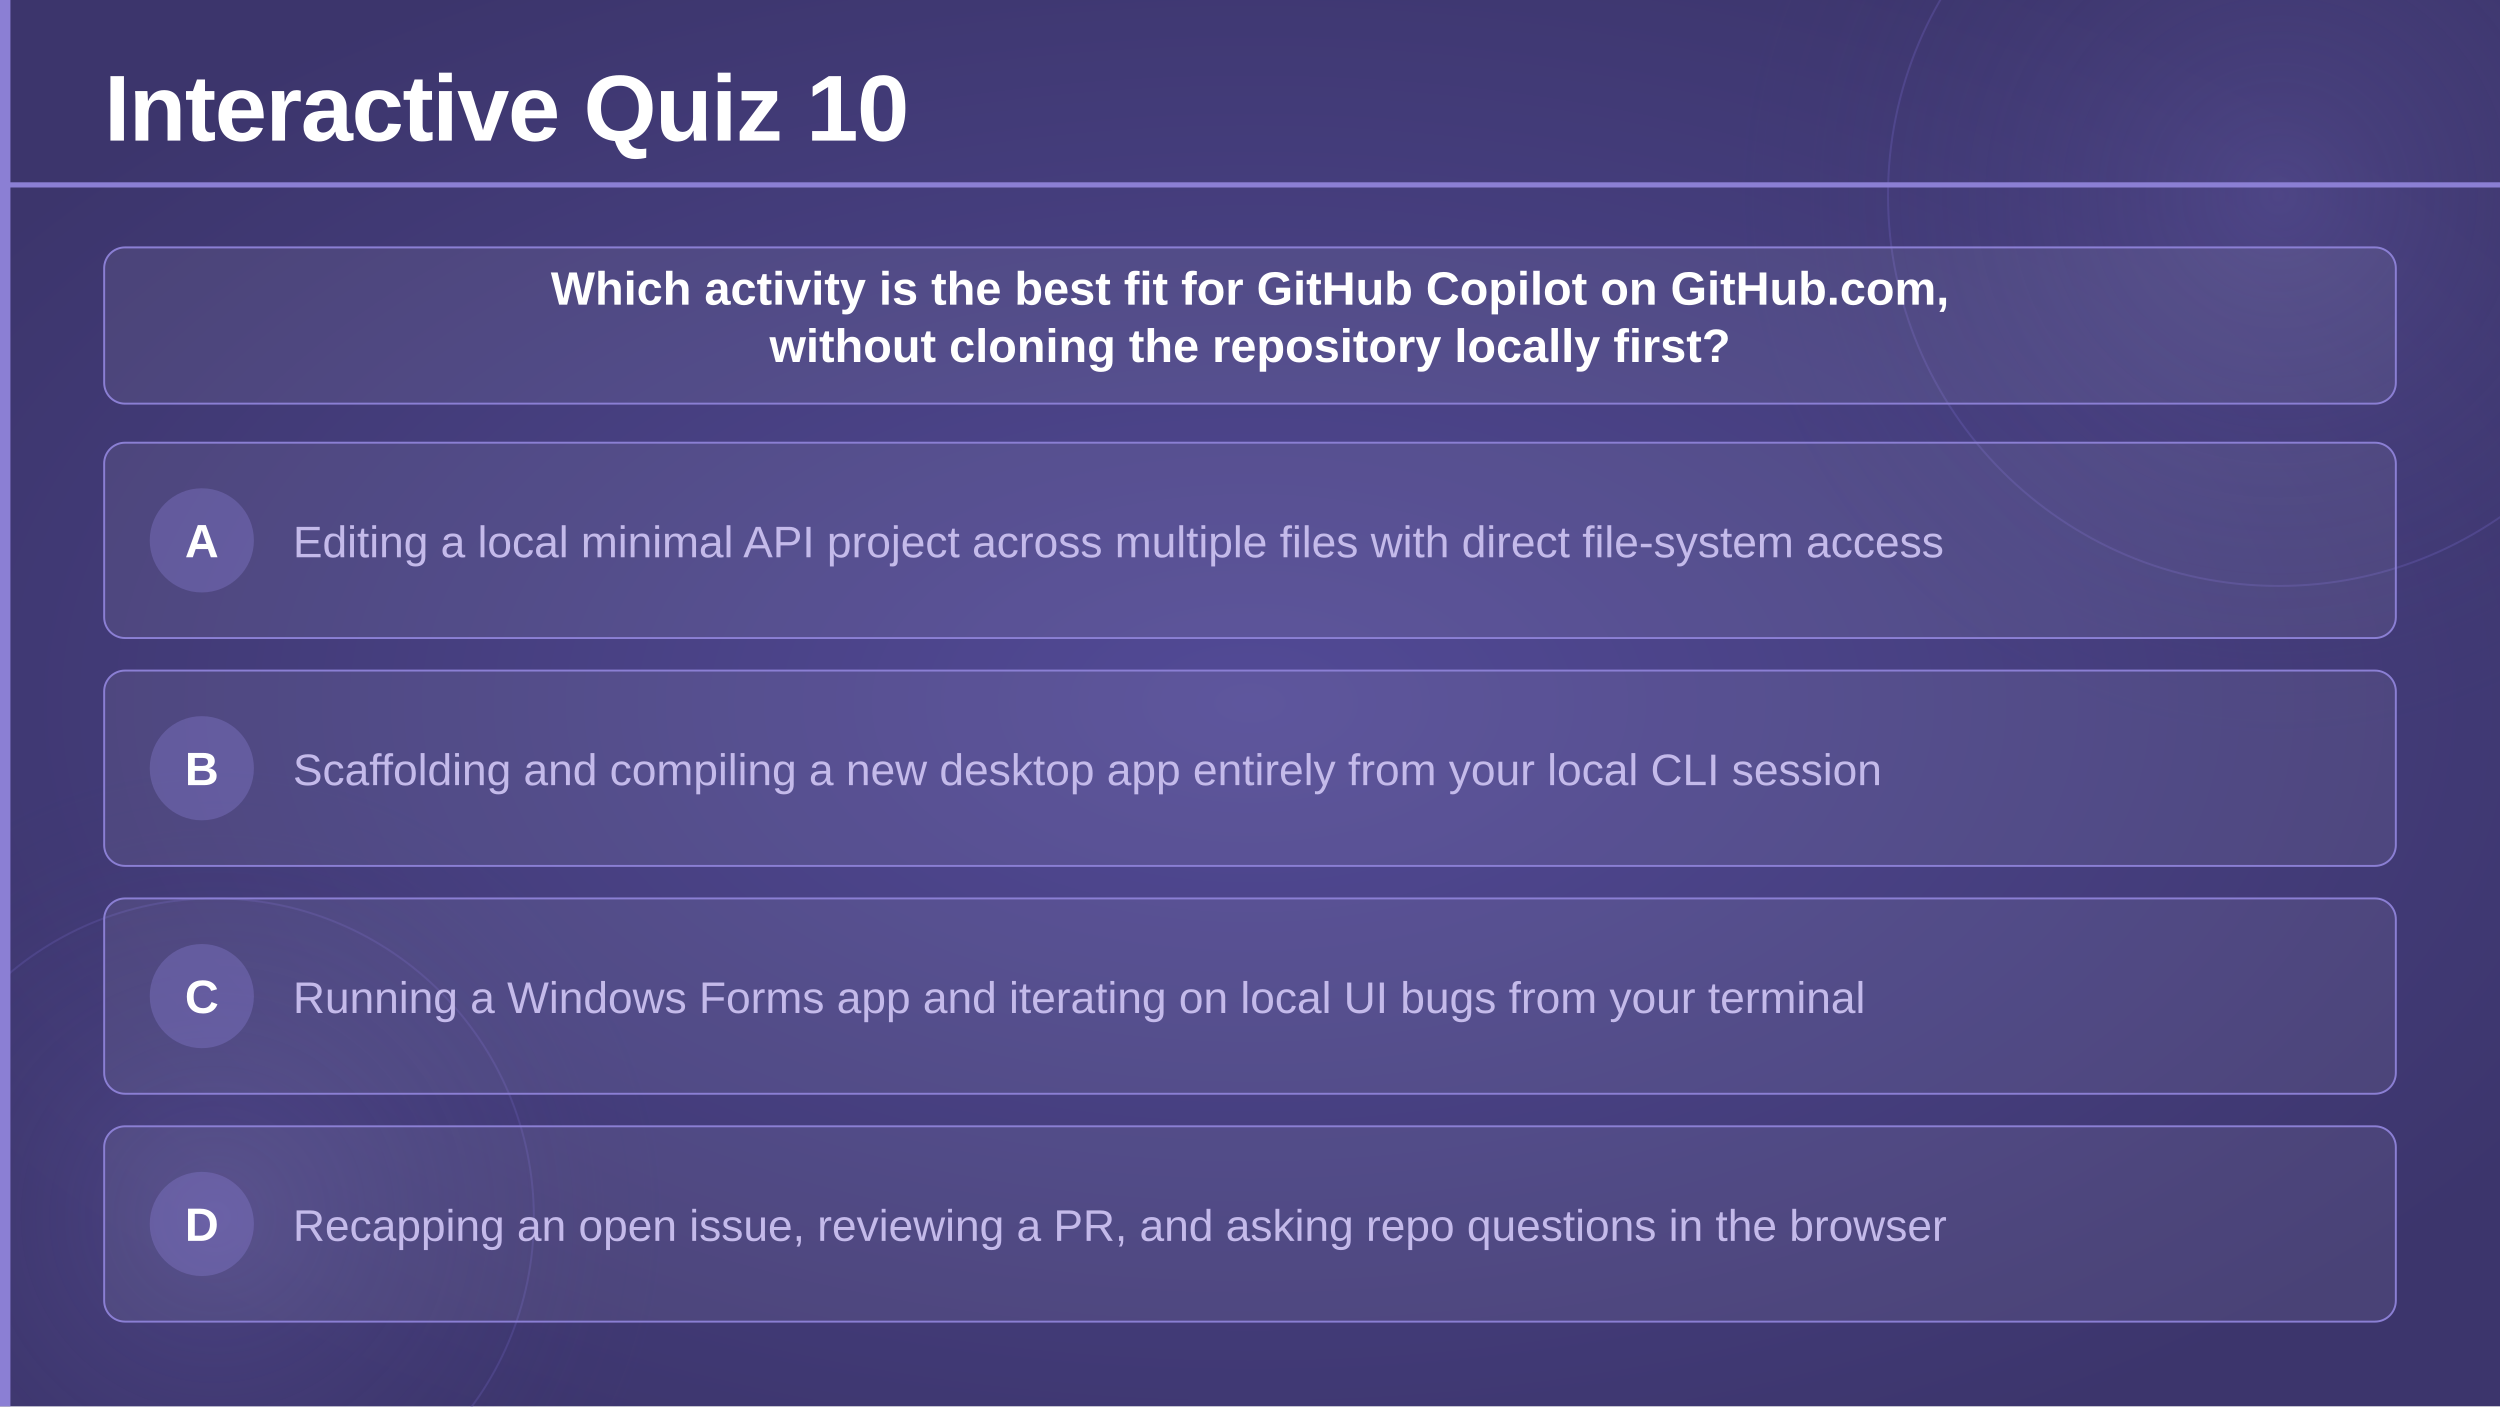
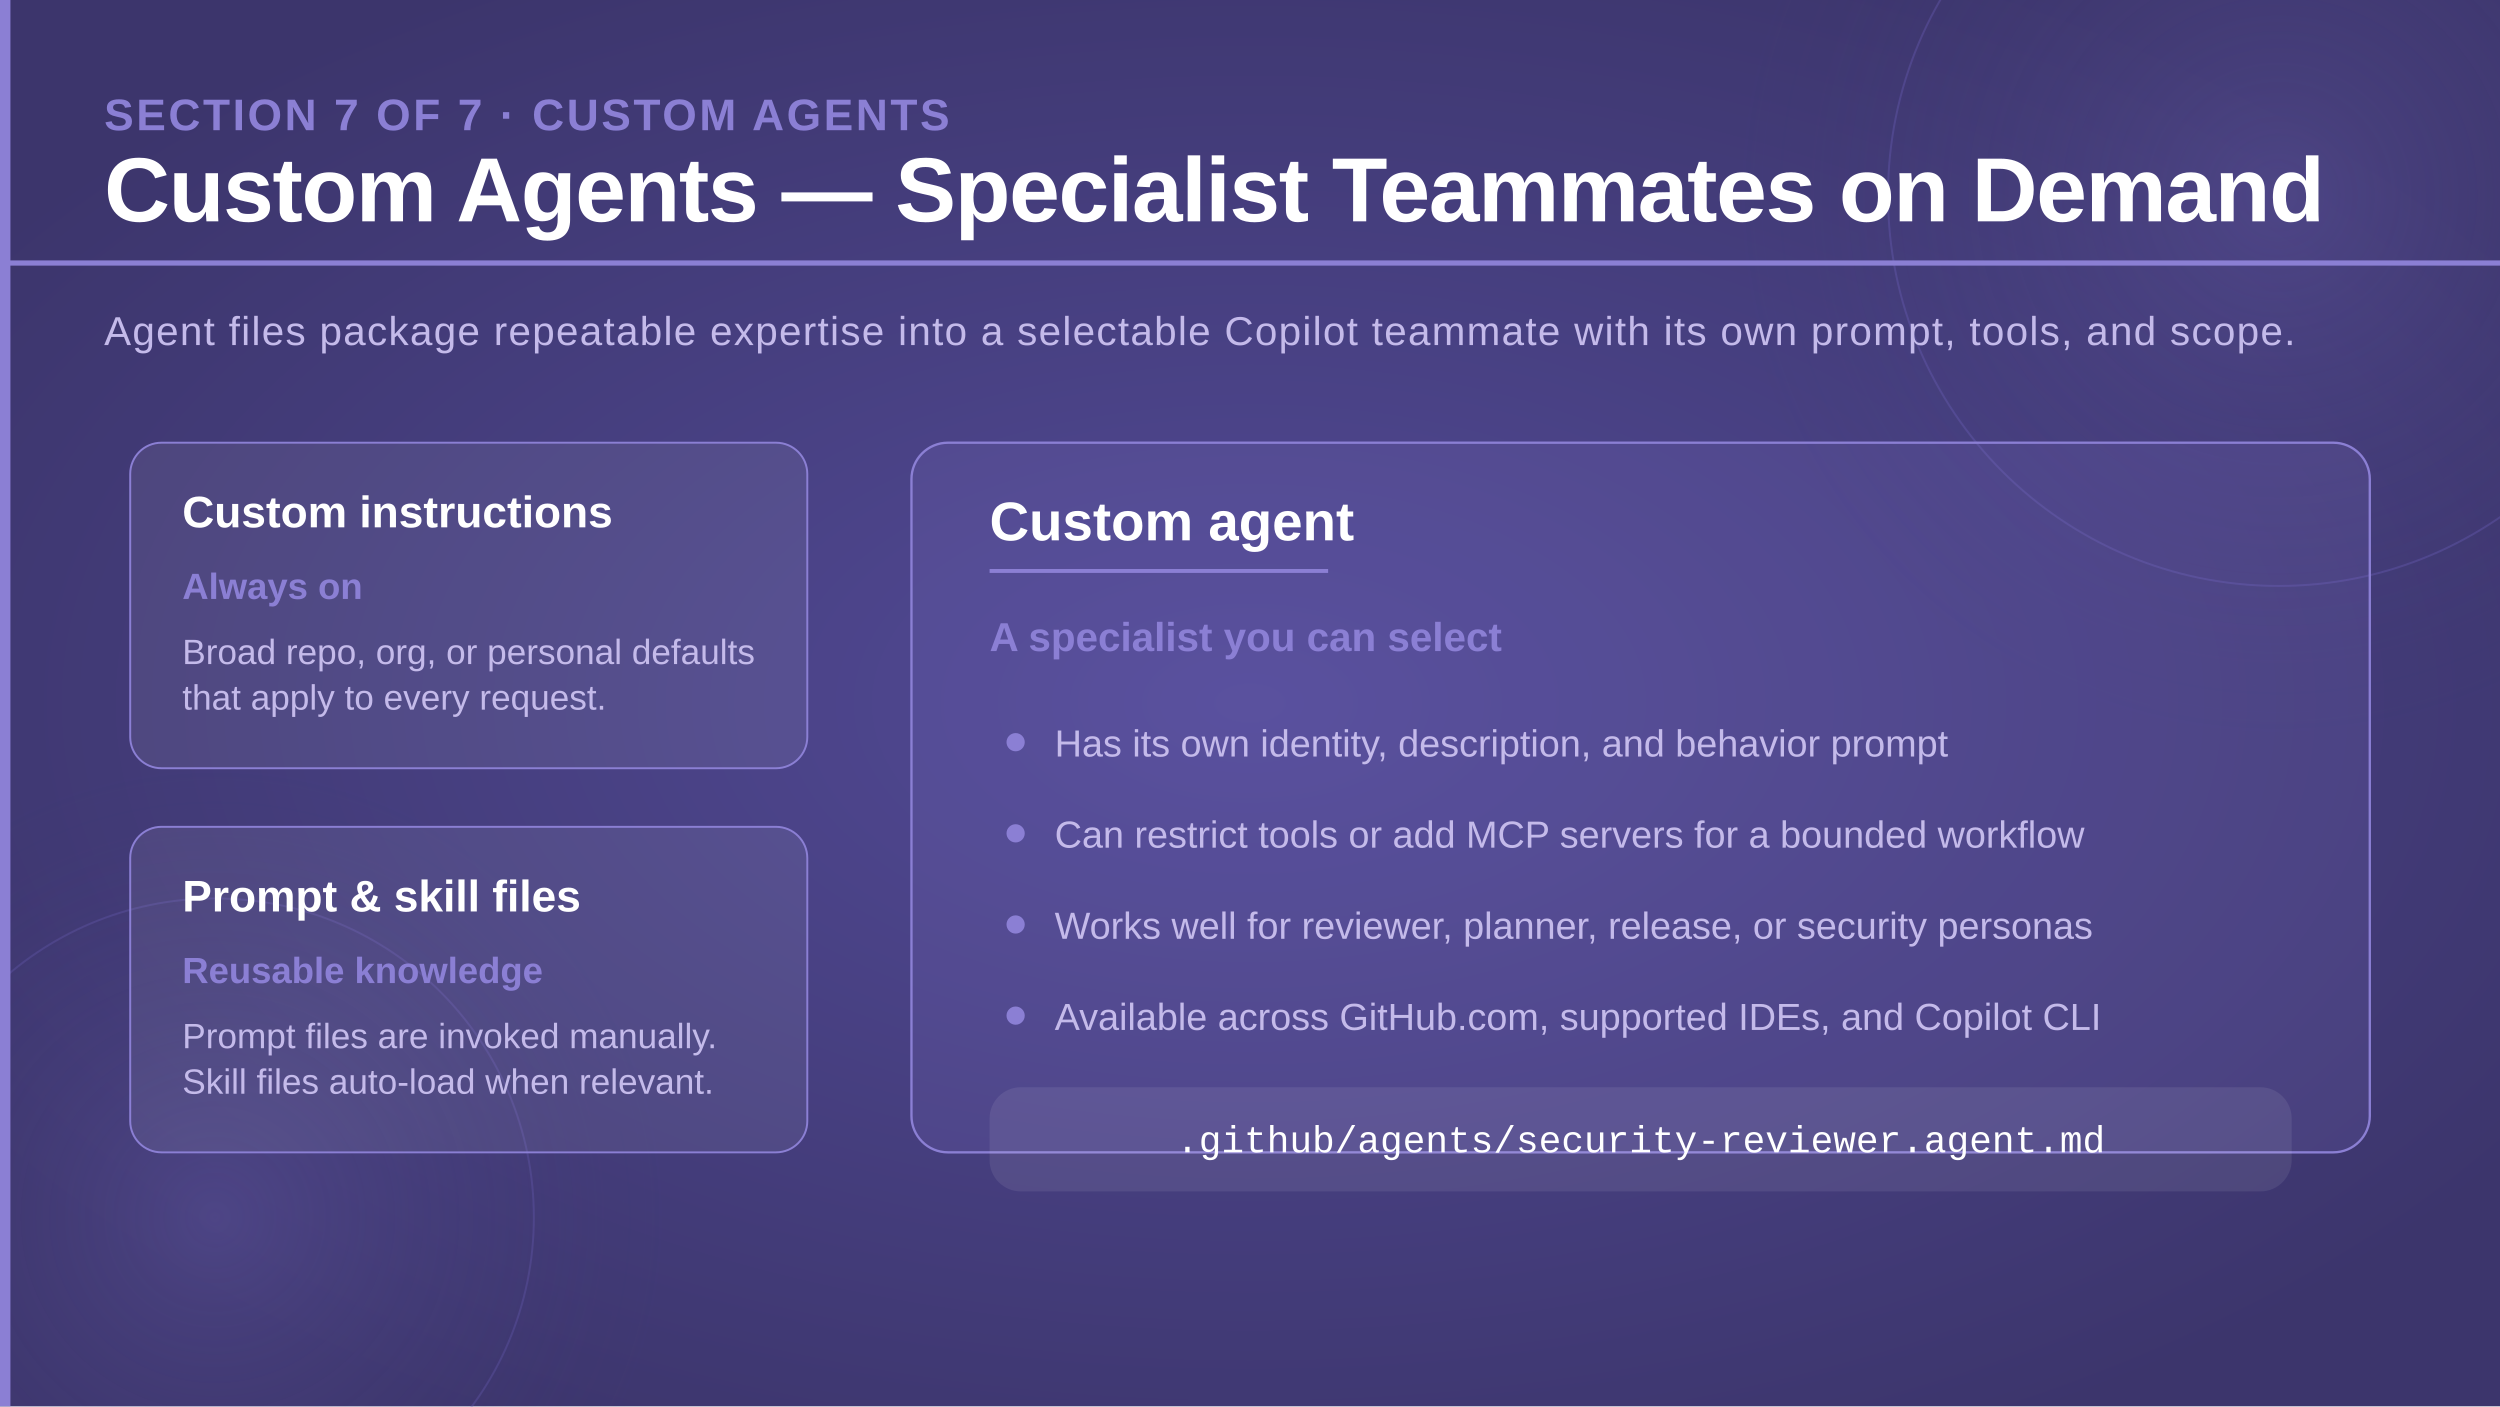
<svg xmlns="http://www.w3.org/2000/svg" viewBox="0 0 1920 1080" width="1920" height="1080">
  <defs>
    <radialGradient id="bgGlow" cx="50%" cy="50%" r="60%">
      <stop offset="0%" stop-color="#524a96" stop-opacity="1" />
      <stop offset="100%" stop-color="#3c356c" stop-opacity="1" />
    </radialGradient>
    <radialGradient id="circleGlow" cx="50%" cy="50%" r="50%">
      <stop offset="0%" stop-color="#7c70c8" stop-opacity="0.25" />
      <stop offset="100%" stop-color="#3c356c" stop-opacity="0" />
    </radialGradient>
  </defs>
  <rect width="1920" height="1080" fill="url(#bgGlow)" />
  <circle cx="1750" cy="150" r="420" fill="url(#circleGlow)" />
  <circle cx="1750" cy="150" r="300" fill="none" stroke="#6a5fb8" stroke-width="1.5" opacity="0.35" />
  <circle cx="165" cy="935" r="350" fill="url(#circleGlow)" />
  <circle cx="165" cy="935" r="245" fill="none" stroke="#6a5fb8" stroke-width="1.5" opacity="0.3" />
-   <rect x="0" y="0" width="8" height="1080" fill="#8b7fd4" rx="0" />
-   <text x="80" y="108" font-family="'Segoe UI', 'Helvetica Neue', Arial, sans-serif" font-size="72" font-weight="700" fill="#ffffff" letter-spacing="-1">Interactive Quiz 10</text>
-   <rect x="0" y="140" width="1920" height="4" fill="#8b7fd4" rx="0" />
-   <rect x="80" y="190" width="1760" height="120" rx="16" fill="#ffffff" fill-opacity="0.07" stroke="#8b7fd4" stroke-width="1.5" />
-   <text x="960" y="234" text-anchor="middle" font-family="'Segoe UI', 'Helvetica Neue', Arial, sans-serif" font-size="36" font-weight="600" fill="#ffffff">Which activity is the best fit for GitHub Copilot on GitHub.com,</text>
-   <text x="960" y="278" text-anchor="middle" font-family="'Segoe UI', 'Helvetica Neue', Arial, sans-serif" font-size="36" font-weight="600" fill="#ffffff">without cloning the repository locally first?</text>
-   <rect x="80" y="340" width="1760" height="150" rx="16" fill="#ffffff" fill-opacity="0.07" stroke="#8b7fd4" stroke-width="1.5" />
-   <circle cx="155" cy="415" r="40" fill="#8b7fd4" fill-opacity="0.35" />
-   <text x="155" y="428" text-anchor="middle" font-family="'Segoe UI', 'Helvetica Neue', Arial, sans-serif" font-size="36" font-weight="700" fill="#ffffff">A</text>
-   <text x="225" y="428" font-family="'Segoe UI', 'Helvetica Neue', Arial, sans-serif" font-size="34" font-weight="300" fill="#c4baea">Editing a local minimal API project across multiple files with direct file-system access</text>
-   <rect x="80" y="515" width="1760" height="150" rx="16" fill="#ffffff" fill-opacity="0.07" stroke="#8b7fd4" stroke-width="1.5" />
-   <circle cx="155" cy="590" r="40" fill="#8b7fd4" fill-opacity="0.35" />
-   <text x="155" y="603" text-anchor="middle" font-family="'Segoe UI', 'Helvetica Neue', Arial, sans-serif" font-size="36" font-weight="700" fill="#ffffff">B</text>
-   <text x="225" y="603" font-family="'Segoe UI', 'Helvetica Neue', Arial, sans-serif" font-size="34" font-weight="300" fill="#c4baea">Scaffolding and compiling a new desktop app entirely from your local CLI session</text>
-   <rect x="80" y="690" width="1760" height="150" rx="16" fill="#ffffff" fill-opacity="0.07" stroke="#8b7fd4" stroke-width="1.5" />
-   <circle cx="155" cy="765" r="40" fill="#8b7fd4" fill-opacity="0.35" />
-   <text x="155" y="778" text-anchor="middle" font-family="'Segoe UI', 'Helvetica Neue', Arial, sans-serif" font-size="36" font-weight="700" fill="#ffffff">C</text>
-   <text x="225" y="778" font-family="'Segoe UI', 'Helvetica Neue', Arial, sans-serif" font-size="34" font-weight="300" fill="#c4baea">Running a Windows Forms app and iterating on local UI bugs from your terminal</text>
-   <rect x="80" y="865" width="1760" height="150" rx="16" fill="#ffffff" fill-opacity="0.07" stroke="#8b7fd4" stroke-width="1.5" />
-   <circle cx="155" cy="940" r="40" fill="#8b7fd4" fill-opacity="0.35" />
-   <text x="155" y="953" text-anchor="middle" font-family="'Segoe UI', 'Helvetica Neue', Arial, sans-serif" font-size="36" font-weight="700" fill="#ffffff">D</text>
-   <text x="225" y="953" font-family="'Segoe UI', 'Helvetica Neue', Arial, sans-serif" font-size="34" font-weight="300" fill="#c4baea">Recapping an open issue, reviewing a PR, and asking repo questions in the browser</text>
+   <rect x="0" y="0" width="8" height="1080" fill="#8b7fd4" />
+   <text x="80" y="100" font-family="'Segoe UI', 'Helvetica Neue', Arial, sans-serif" font-size="34" font-weight="700" fill="#8b7fd4" letter-spacing="2">SECTION 7 OF 7 · CUSTOM AGENTS</text>
+   <text x="80" y="170" font-family="'Segoe UI', 'Helvetica Neue', Arial, sans-serif" font-size="70" font-weight="700" fill="#ffffff" letter-spacing="-1">Custom Agents — Specialist Teammates on Demand</text>
+   <rect x="0" y="200" width="1920" height="4" fill="#8b7fd4" />
+   <text x="80" y="265" font-family="'Segoe UI', 'Helvetica Neue', Arial, sans-serif" font-size="31" font-weight="300" fill="#c4baea" letter-spacing="1">
+     Agent files package repeatable expertise into a selectable Copilot teammate with its own prompt, tools, and scope.
+   </text>
+   <rect x="100" y="340" width="520" height="250" rx="24" fill="#ffffff" fill-opacity="0.07" stroke="#8b7fd4" stroke-width="1.5" />
+   <text x="140" y="405" font-family="'Segoe UI', 'Helvetica Neue', Arial, sans-serif" font-size="34" font-weight="700" fill="#ffffff">Custom instructions</text>
+   <text x="140" y="460" font-family="'Segoe UI', 'Helvetica Neue', Arial, sans-serif" font-size="28" font-weight="700" fill="#8b7fd4">Always on</text>
+   <text x="140" y="510" font-family="'Segoe UI', 'Helvetica Neue', Arial, sans-serif" font-size="27" font-weight="300" fill="#c4baea">Broad repo, org, or personal defaults</text>
+   <text x="140" y="545" font-family="'Segoe UI', 'Helvetica Neue', Arial, sans-serif" font-size="27" font-weight="300" fill="#c4baea">that apply to every request.</text>
+   <rect x="100" y="635" width="520" height="250" rx="24" fill="#ffffff" fill-opacity="0.07" stroke="#8b7fd4" stroke-width="1.5" />
+   <text x="140" y="700" font-family="'Segoe UI', 'Helvetica Neue', Arial, sans-serif" font-size="34" font-weight="700" fill="#ffffff">Prompt &amp; skill files</text>
+   <text x="140" y="755" font-family="'Segoe UI', 'Helvetica Neue', Arial, sans-serif" font-size="28" font-weight="700" fill="#8b7fd4">Reusable knowledge</text>
+   <text x="140" y="805" font-family="'Segoe UI', 'Helvetica Neue', Arial, sans-serif" font-size="27" font-weight="300" fill="#c4baea">Prompt files are invoked manually.</text>
+   <text x="140" y="840" font-family="'Segoe UI', 'Helvetica Neue', Arial, sans-serif" font-size="27" font-weight="300" fill="#c4baea">Skill files auto-load when relevant.</text>
+   <rect x="700" y="340" width="1120" height="545" rx="28" fill="#8b7fd4" fill-opacity="0.14" stroke="#8b7fd4" stroke-width="1.8" />
+   <text x="760" y="415" font-family="'Segoe UI', 'Helvetica Neue', Arial, sans-serif" font-size="42" font-weight="700" fill="#ffffff">Custom agent</text>
+   <rect x="760" y="437" width="260" height="3" fill="#8b7fd4" />
+   <text x="760" y="500" font-family="'Segoe UI', 'Helvetica Neue', Arial, sans-serif" font-size="31" font-weight="700" fill="#8b7fd4">A specialist you can select</text>
+   <circle cx="780" cy="570" r="7" fill="#8b7fd4" />
+   <text x="810" y="581" font-family="'Segoe UI', 'Helvetica Neue', Arial, sans-serif" font-size="29" font-weight="300" fill="#c4baea">Has its own identity, description, and behavior prompt</text>
+   <circle cx="780" cy="640" r="7" fill="#8b7fd4" />
+   <text x="810" y="651" font-family="'Segoe UI', 'Helvetica Neue', Arial, sans-serif" font-size="29" font-weight="300" fill="#c4baea">Can restrict tools or add MCP servers for a bounded workflow</text>
+   <circle cx="780" cy="710" r="7" fill="#8b7fd4" />
+   <text x="810" y="721" font-family="'Segoe UI', 'Helvetica Neue', Arial, sans-serif" font-size="29" font-weight="300" fill="#c4baea">Works well for reviewer, planner, release, or security personas</text>
+   <circle cx="780" cy="780" r="7" fill="#8b7fd4" />
+   <text x="810" y="791" font-family="'Segoe UI', 'Helvetica Neue', Arial, sans-serif" font-size="29" font-weight="300" fill="#c4baea">Available across GitHub.com, supported IDEs, and Copilot CLI</text>
+   <rect x="760" y="835" width="1000" height="80" rx="24" fill="#ffffff" fill-opacity="0.08" />
+   <text x="1260" y="885" text-anchor="middle" font-family="'Consolas', 'Courier New', monospace" font-size="29" fill="#ffffff">.github/agents/security-reviewer.agent.md</text>
</svg>
